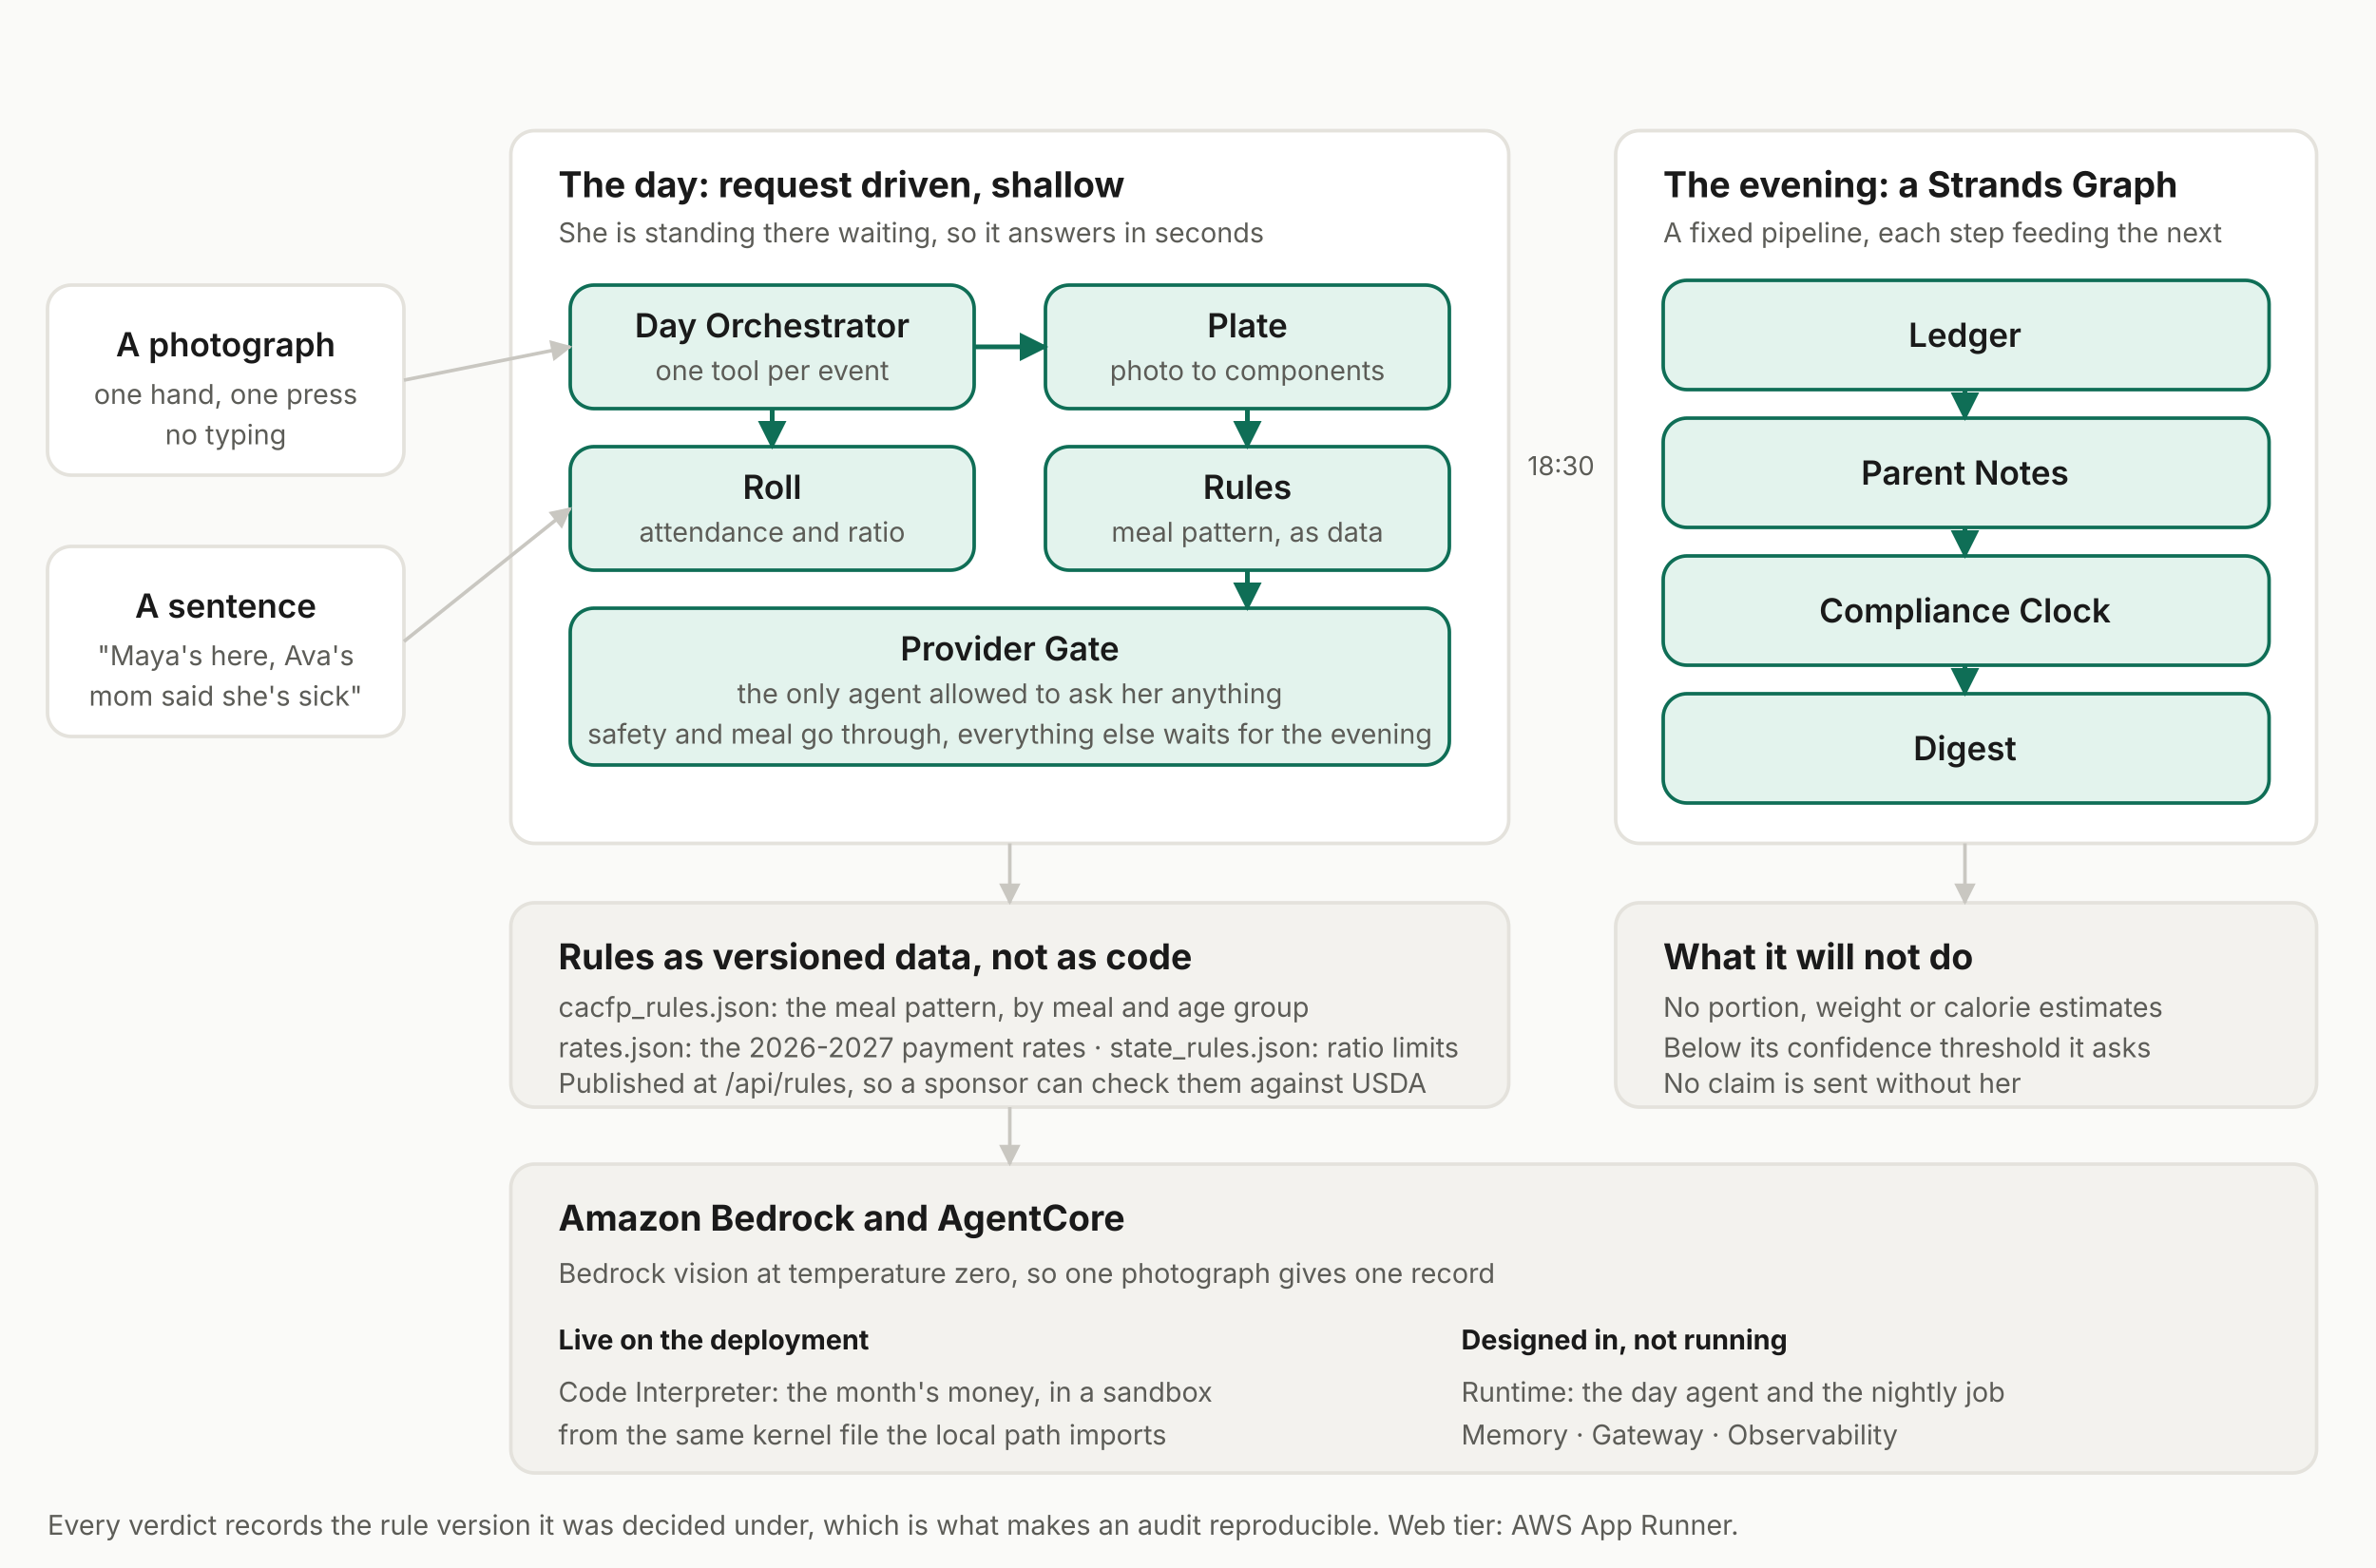
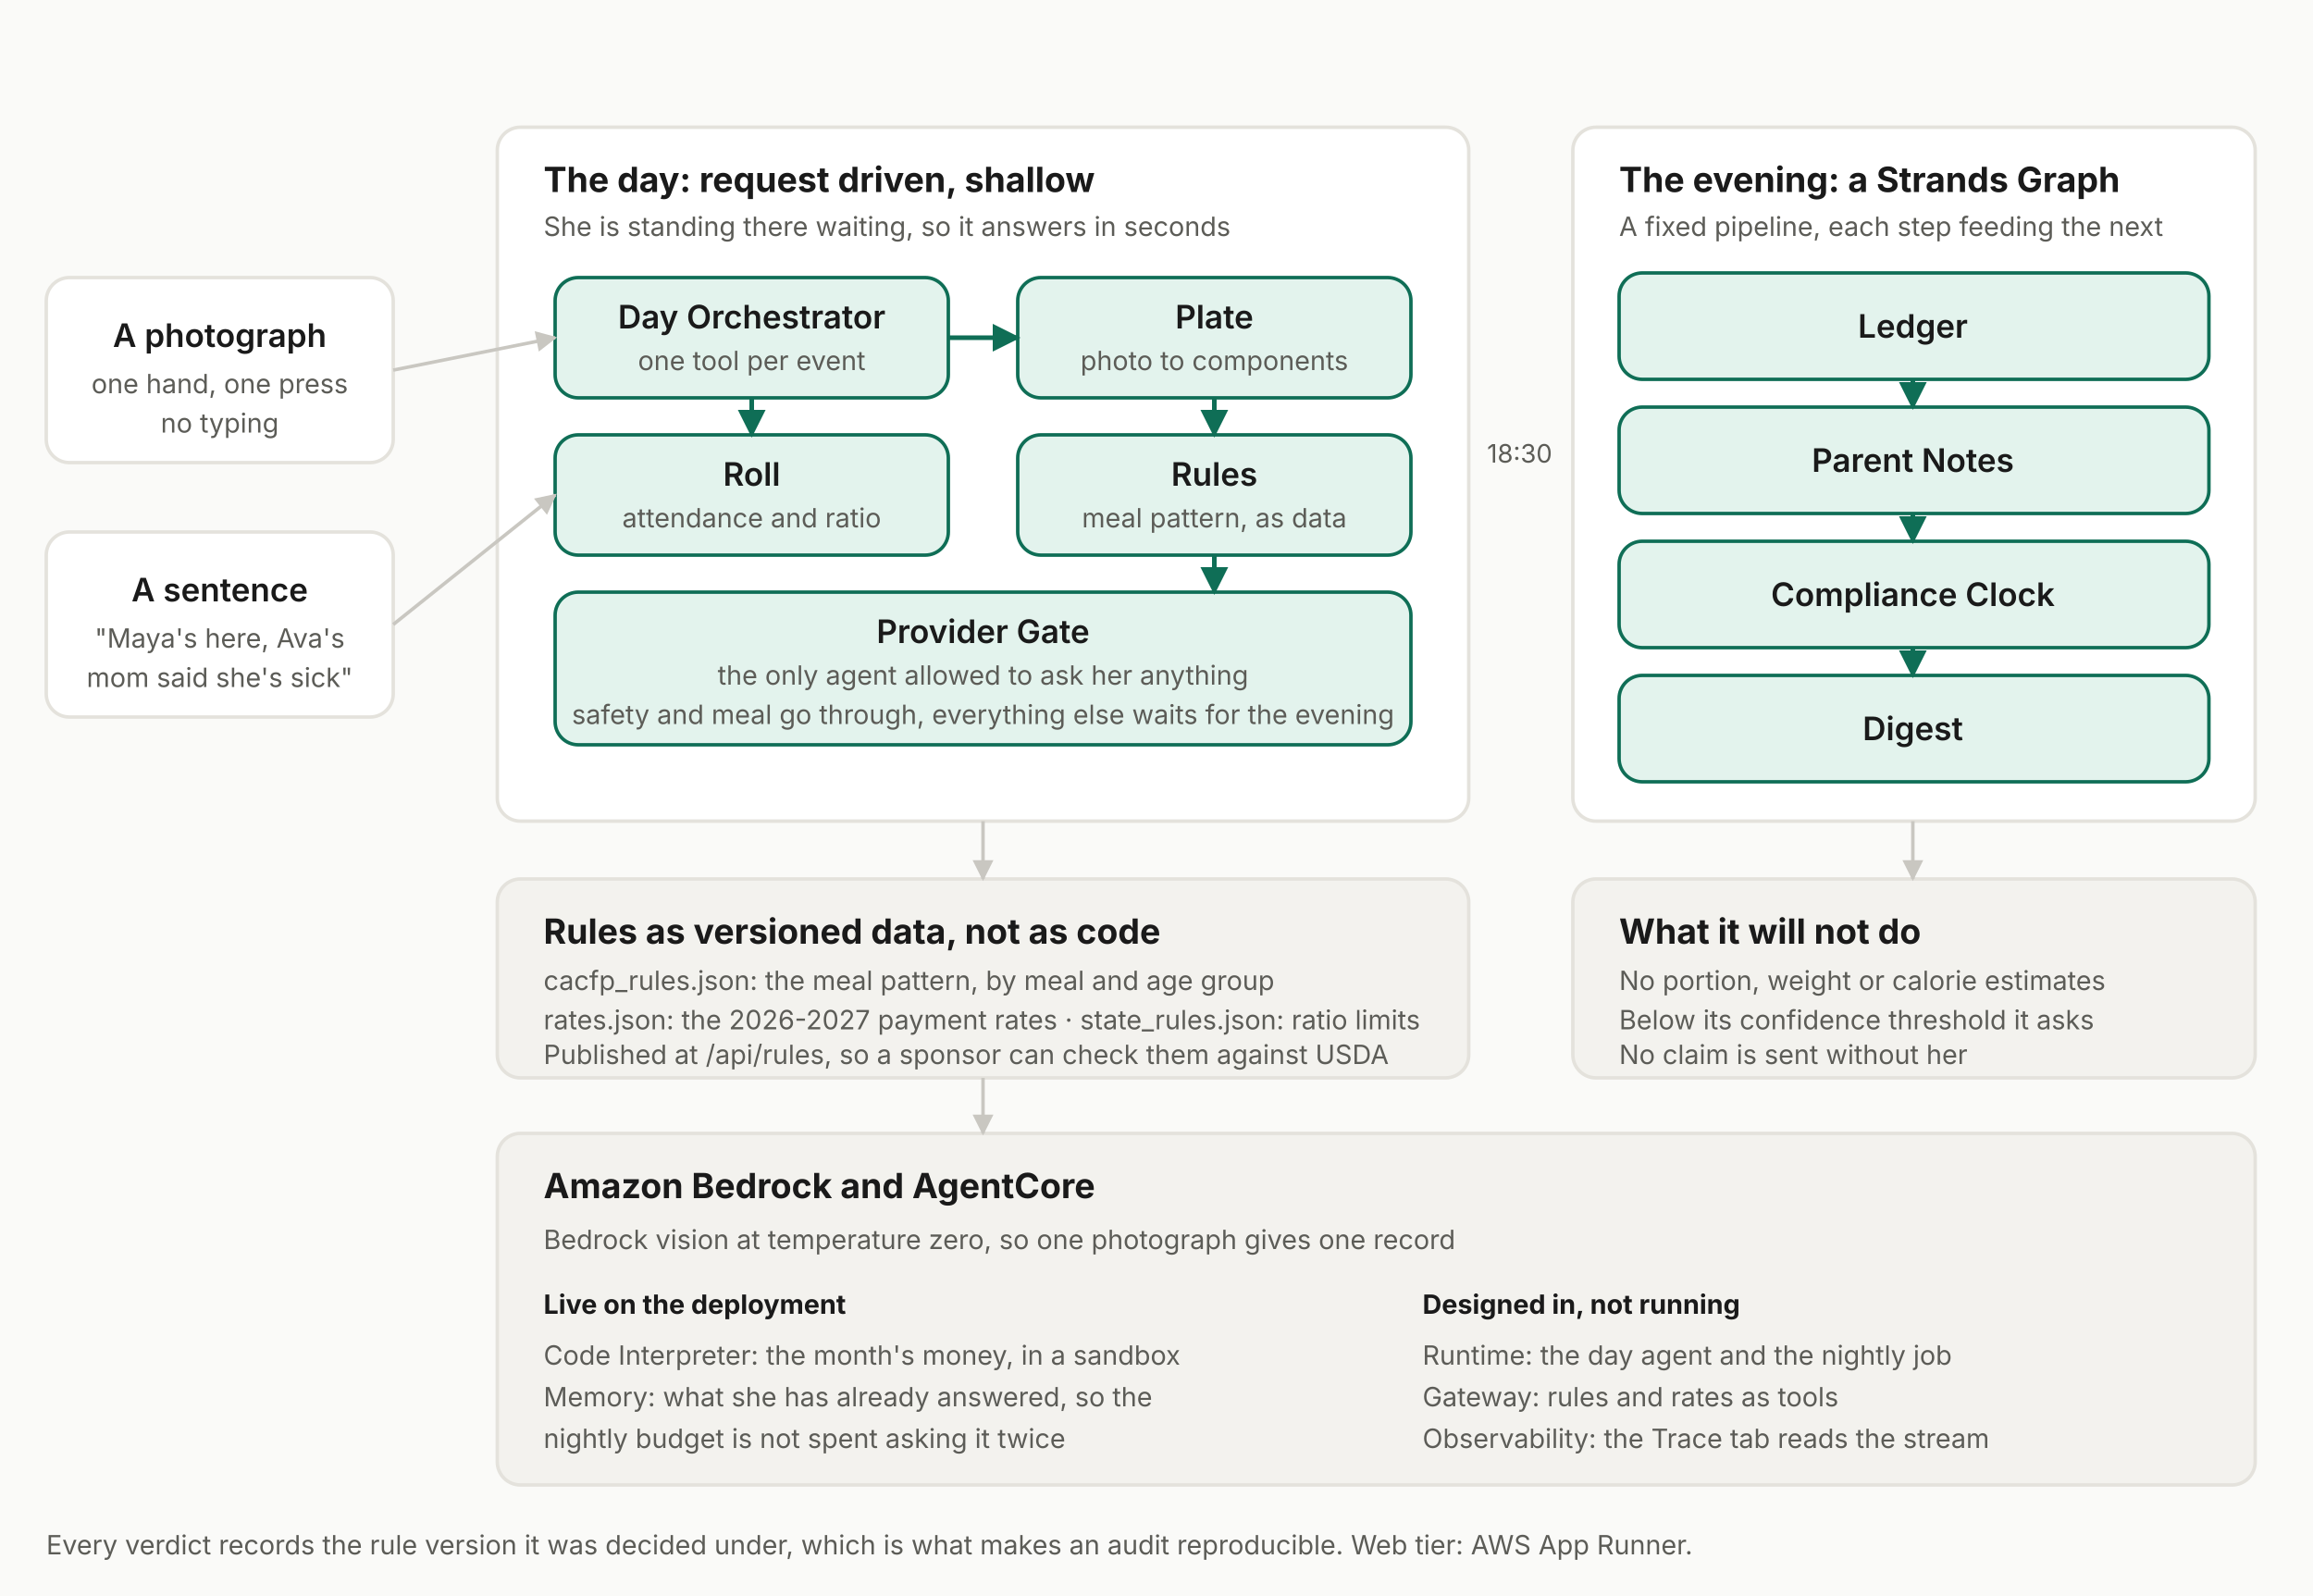
- <svg xmlns="http://www.w3.org/2000/svg" viewBox="0 0 1000 660" role="img" aria-labelledby="arch-title arch-desc" font-family="Inter, system-ui, sans-serif">
+ <svg xmlns="http://www.w3.org/2000/svg" viewBox="0 0 1000 690" role="img" aria-labelledby="arch-title arch-desc" font-family="Inter, system-ui, sans-serif">
  <style>
    /* Rendered standalone in a README and inside an img tag, where the page's CSS variables never
       reach it, so every colour has to stand on its own. */
    .bg { fill: #FAFAF8; }
    .box { fill: #fff; stroke: #E4E2DC; stroke-width: 1.5; rx: 10; }
    .agent { fill: #E3F3ED; stroke: #0F6E56; stroke-width: 1.5; rx: 10; }
    .svc { fill: #F3F2EE; stroke: #E4E2DC; stroke-width: 1.5; rx: 10; }
    .t { fill: #1A1A1A; font-size: 14px; font-weight: 600; }
    .s { fill: #5C5C57; font-size: 11.5px; }
    .lbl { fill: #5C5C57; font-size: 11px; }
    .hdr { fill: #1A1A1A; font-size: 15px; font-weight: 700; }
    .tag { fill: #1A1A1A; font-size: 11.5px; font-weight: 700; }
    .flow { stroke: #0F6E56; stroke-width: 2; fill: none; }
    .thin { stroke: #C9C7C1; stroke-width: 1.5; fill: none; }
  </style>
  <defs>
    <marker id="a" viewBox="0 0 10 10" refX="9" refY="5" markerWidth="6" markerHeight="6" orient="auto-start-reverse">
      <path d="M 0 0 L 10 5 L 0 10 z" fill="#0F6E56" />
    </marker>
    <marker id="b" viewBox="0 0 10 10" refX="9" refY="5" markerWidth="6" markerHeight="6" orient="auto-start-reverse">
      <path d="M 0 0 L 10 5 L 0 10 z" fill="#C9C7C1" />
    </marker>
  </defs>
-   <rect class="bg" x="0" y="0" width="1000" height="660" />
+   <rect class="bg" x="0" y="0" width="1000" height="690" />
  <rect class="box" x="20" y="120" width="150" height="80" />
  <text class="t" x="95" y="150" text-anchor="middle">A photograph</text>
  <text class="s" x="95" y="170" text-anchor="middle">one hand, one press</text>
  <text class="s" x="95" y="187" text-anchor="middle">no typing</text>
  <rect class="box" x="20" y="230" width="150" height="80" />
  <text class="t" x="95" y="260" text-anchor="middle">A sentence</text>
  <text class="s" x="95" y="280" text-anchor="middle">"Maya's here, Ava's</text>
  <text class="s" x="95" y="297" text-anchor="middle">mom said she's sick"</text>
  <rect class="box" x="215" y="55" width="420" height="300" />
  <text class="hdr" x="235" y="83">The day: request driven, shallow</text>
  <text class="s" x="235" y="102">She is standing there waiting, so it answers in seconds</text>
  <rect class="agent" x="240" y="120" width="170" height="52" />
  <text class="t" x="325" y="142" text-anchor="middle">Day Orchestrator</text>
  <text class="s" x="325" y="160" text-anchor="middle">one tool per event</text>
  <rect class="agent" x="440" y="120" width="170" height="52" />
  <text class="t" x="525" y="142" text-anchor="middle">Plate</text>
  <text class="s" x="525" y="160" text-anchor="middle">photo to components</text>
  <rect class="agent" x="440" y="188" width="170" height="52" />
  <text class="t" x="525" y="210" text-anchor="middle">Rules</text>
  <text class="s" x="525" y="228" text-anchor="middle">meal pattern, as data</text>
  <rect class="agent" x="240" y="188" width="170" height="52" />
  <text class="t" x="325" y="210" text-anchor="middle">Roll</text>
  <text class="s" x="325" y="228" text-anchor="middle">attendance and ratio</text>
  <rect class="agent" x="240" y="256" width="370" height="66" />
  <text class="t" x="425" y="278" text-anchor="middle">Provider Gate</text>
  <text class="s" x="425" y="296" text-anchor="middle">the only agent allowed to ask her anything</text>
  <text class="s" x="425" y="313" text-anchor="middle">safety and meal go through, everything else waits for the evening</text>
  <path class="flow" d="M410 146 L440 146" marker-end="url(#a)" />
  <path class="flow" d="M525 172 L525 188" marker-end="url(#a)" />
  <path class="flow" d="M325 172 L325 188" marker-end="url(#a)" />
  <path class="thin" d="M170 160 L240 146" marker-end="url(#b)" />
  <path class="thin" d="M170 270 L240 214" marker-end="url(#b)" />
  <path class="flow" d="M525 240 L525 256" marker-end="url(#a)" />
  <rect class="box" x="680" y="55" width="295" height="300" />
  <text class="hdr" x="700" y="83">The evening: a Strands Graph</text>
  <text class="s" x="700" y="102">A fixed pipeline, each step feeding the next</text>
  <rect class="agent" x="700" y="118" width="255" height="46" />
  <text class="t" x="827" y="146" text-anchor="middle">Ledger</text>
  <rect class="agent" x="700" y="176" width="255" height="46" />
  <text class="t" x="827" y="204" text-anchor="middle">Parent Notes</text>
  <rect class="agent" x="700" y="234" width="255" height="46" />
  <text class="t" x="827" y="262" text-anchor="middle">Compliance Clock</text>
  <rect class="agent" x="700" y="292" width="255" height="46" />
  <text class="t" x="827" y="320" text-anchor="middle">Digest</text>
  <path class="flow" d="M827 164 L827 176" marker-end="url(#a)" />
  <path class="flow" d="M827 222 L827 234" marker-end="url(#a)" />
  <path class="flow" d="M827 280 L827 292" marker-end="url(#a)" />
  <text class="lbl" x="657" y="200" text-anchor="middle">18:30</text>
  <rect class="svc" x="215" y="380" width="420" height="86" />
  <text class="hdr" x="235" y="408">Rules as versioned data, not as code</text>
  <text class="s" x="235" y="428">cacfp_rules.json: the meal pattern, by meal and age group</text>
  <text class="s" x="235" y="445">rates.json: the 2026-2027 payment rates · state_rules.json: ratio limits</text>
  <text class="s" x="235" y="460">Published at /api/rules, so a sponsor can check them against USDA</text>
  <rect class="svc" x="680" y="380" width="295" height="86" />
  <text class="hdr" x="700" y="408">What it will not do</text>
  <text class="s" x="700" y="428">No portion, weight or calorie estimates</text>
  <text class="s" x="700" y="445">Below its confidence threshold it asks</text>
  <text class="s" x="700" y="460">No claim is sent without her</text>
-   <rect class="svc" x="215" y="490" width="760" height="130" />
+   <rect class="svc" x="215" y="490" width="760" height="152" />
  <text class="hdr" x="235" y="518">Amazon Bedrock and AgentCore</text>
  <text class="s" x="235" y="540">Bedrock vision at temperature zero, so one photograph gives one record</text>
  <text class="tag" x="235" y="568">Live on the deployment</text>
  <text class="s" x="235" y="590">Code Interpreter: the month's money, in a sandbox</text>
-   <text class="s" x="235" y="608">from the same kernel file the local path imports</text>
+   <text class="s" x="235" y="608">Memory: what she has already answered, so the</text>
+   <text class="s" x="235" y="626">nightly budget is not spent asking it twice</text>
  <text class="tag" x="615" y="568">Designed in, not running</text>
  <text class="s" x="615" y="590">Runtime: the day agent and the nightly job</text>
-   <text class="s" x="615" y="608">Memory · Gateway · Observability</text>
+   <text class="s" x="615" y="608">Gateway: rules and rates as tools</text>
+   <text class="s" x="615" y="626">Observability: the Trace tab reads the stream</text>
  <path class="thin" d="M425 355 L425 380" marker-end="url(#b)" />
  <path class="thin" d="M827 355 L827 380" marker-end="url(#b)" />
  <path class="thin" d="M425 466 L425 490" marker-end="url(#b)" />
-   <text class="s" x="20" y="646">Every verdict records the rule version it was decided under, which is what makes an audit reproducible. Web tier: AWS App Runner.</text>
+   <text class="s" x="20" y="672">Every verdict records the rule version it was decided under, which is what makes an audit reproducible. Web tier: AWS App Runner.</text>
</svg>
